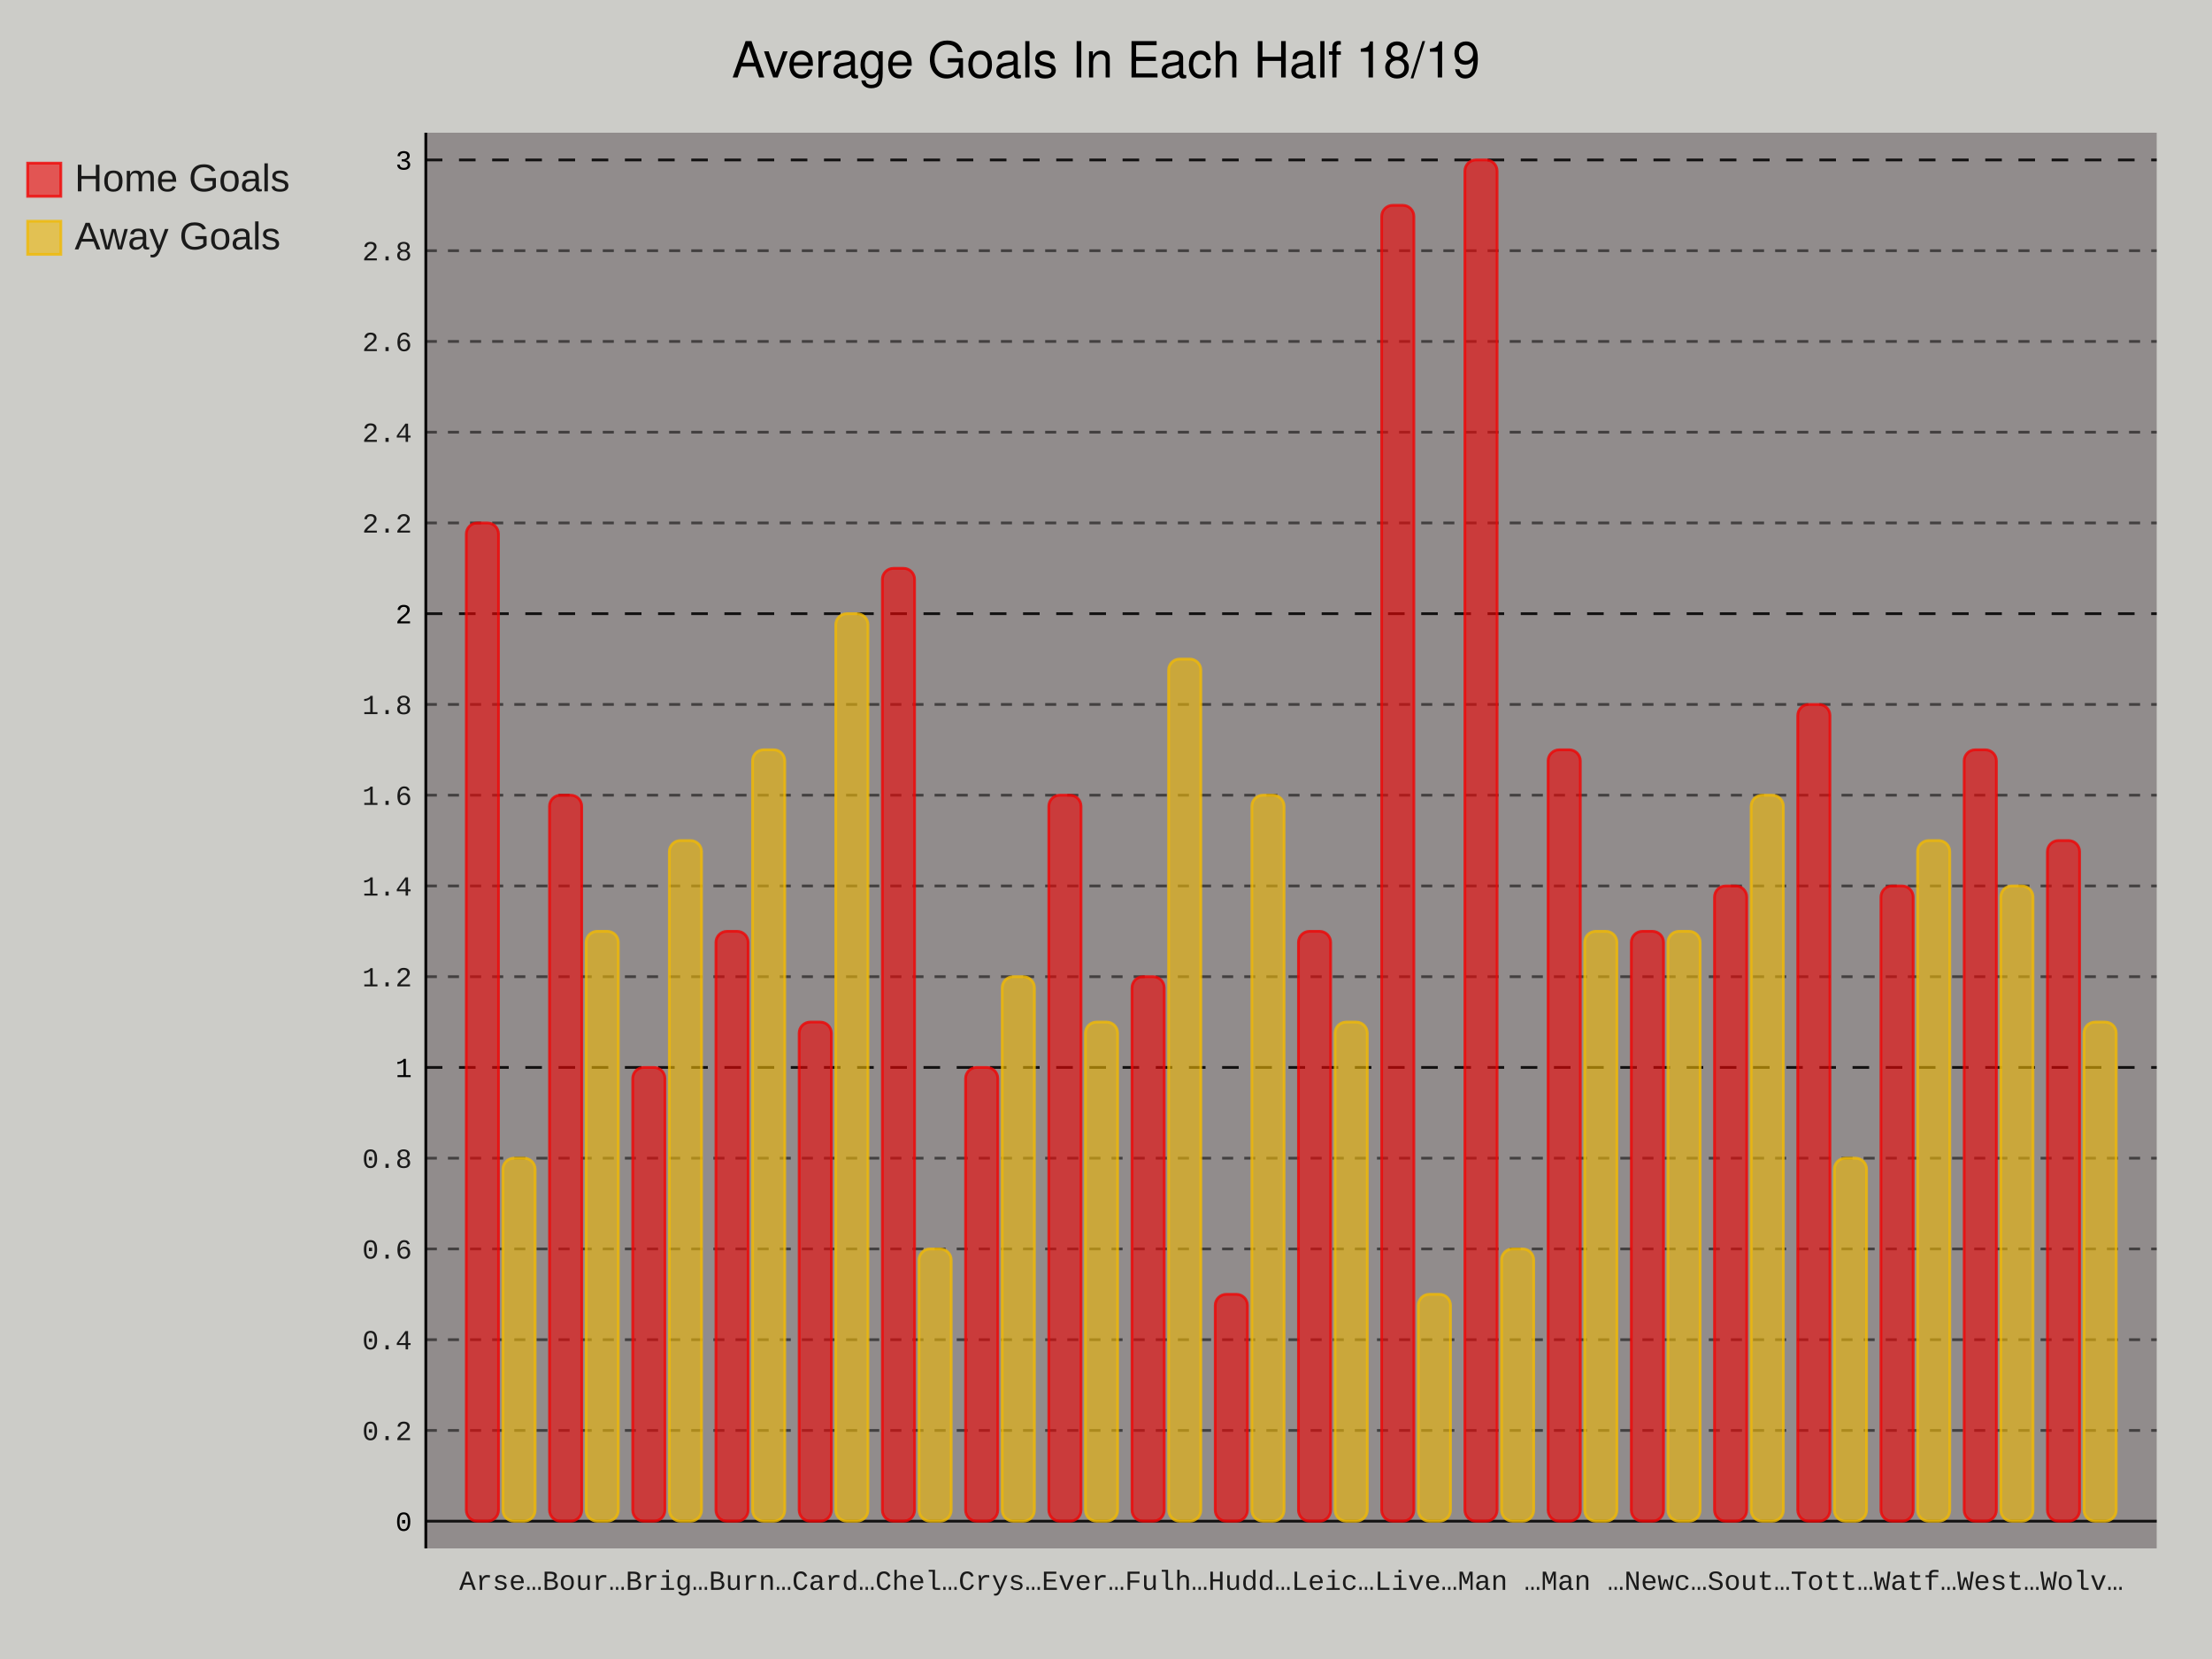
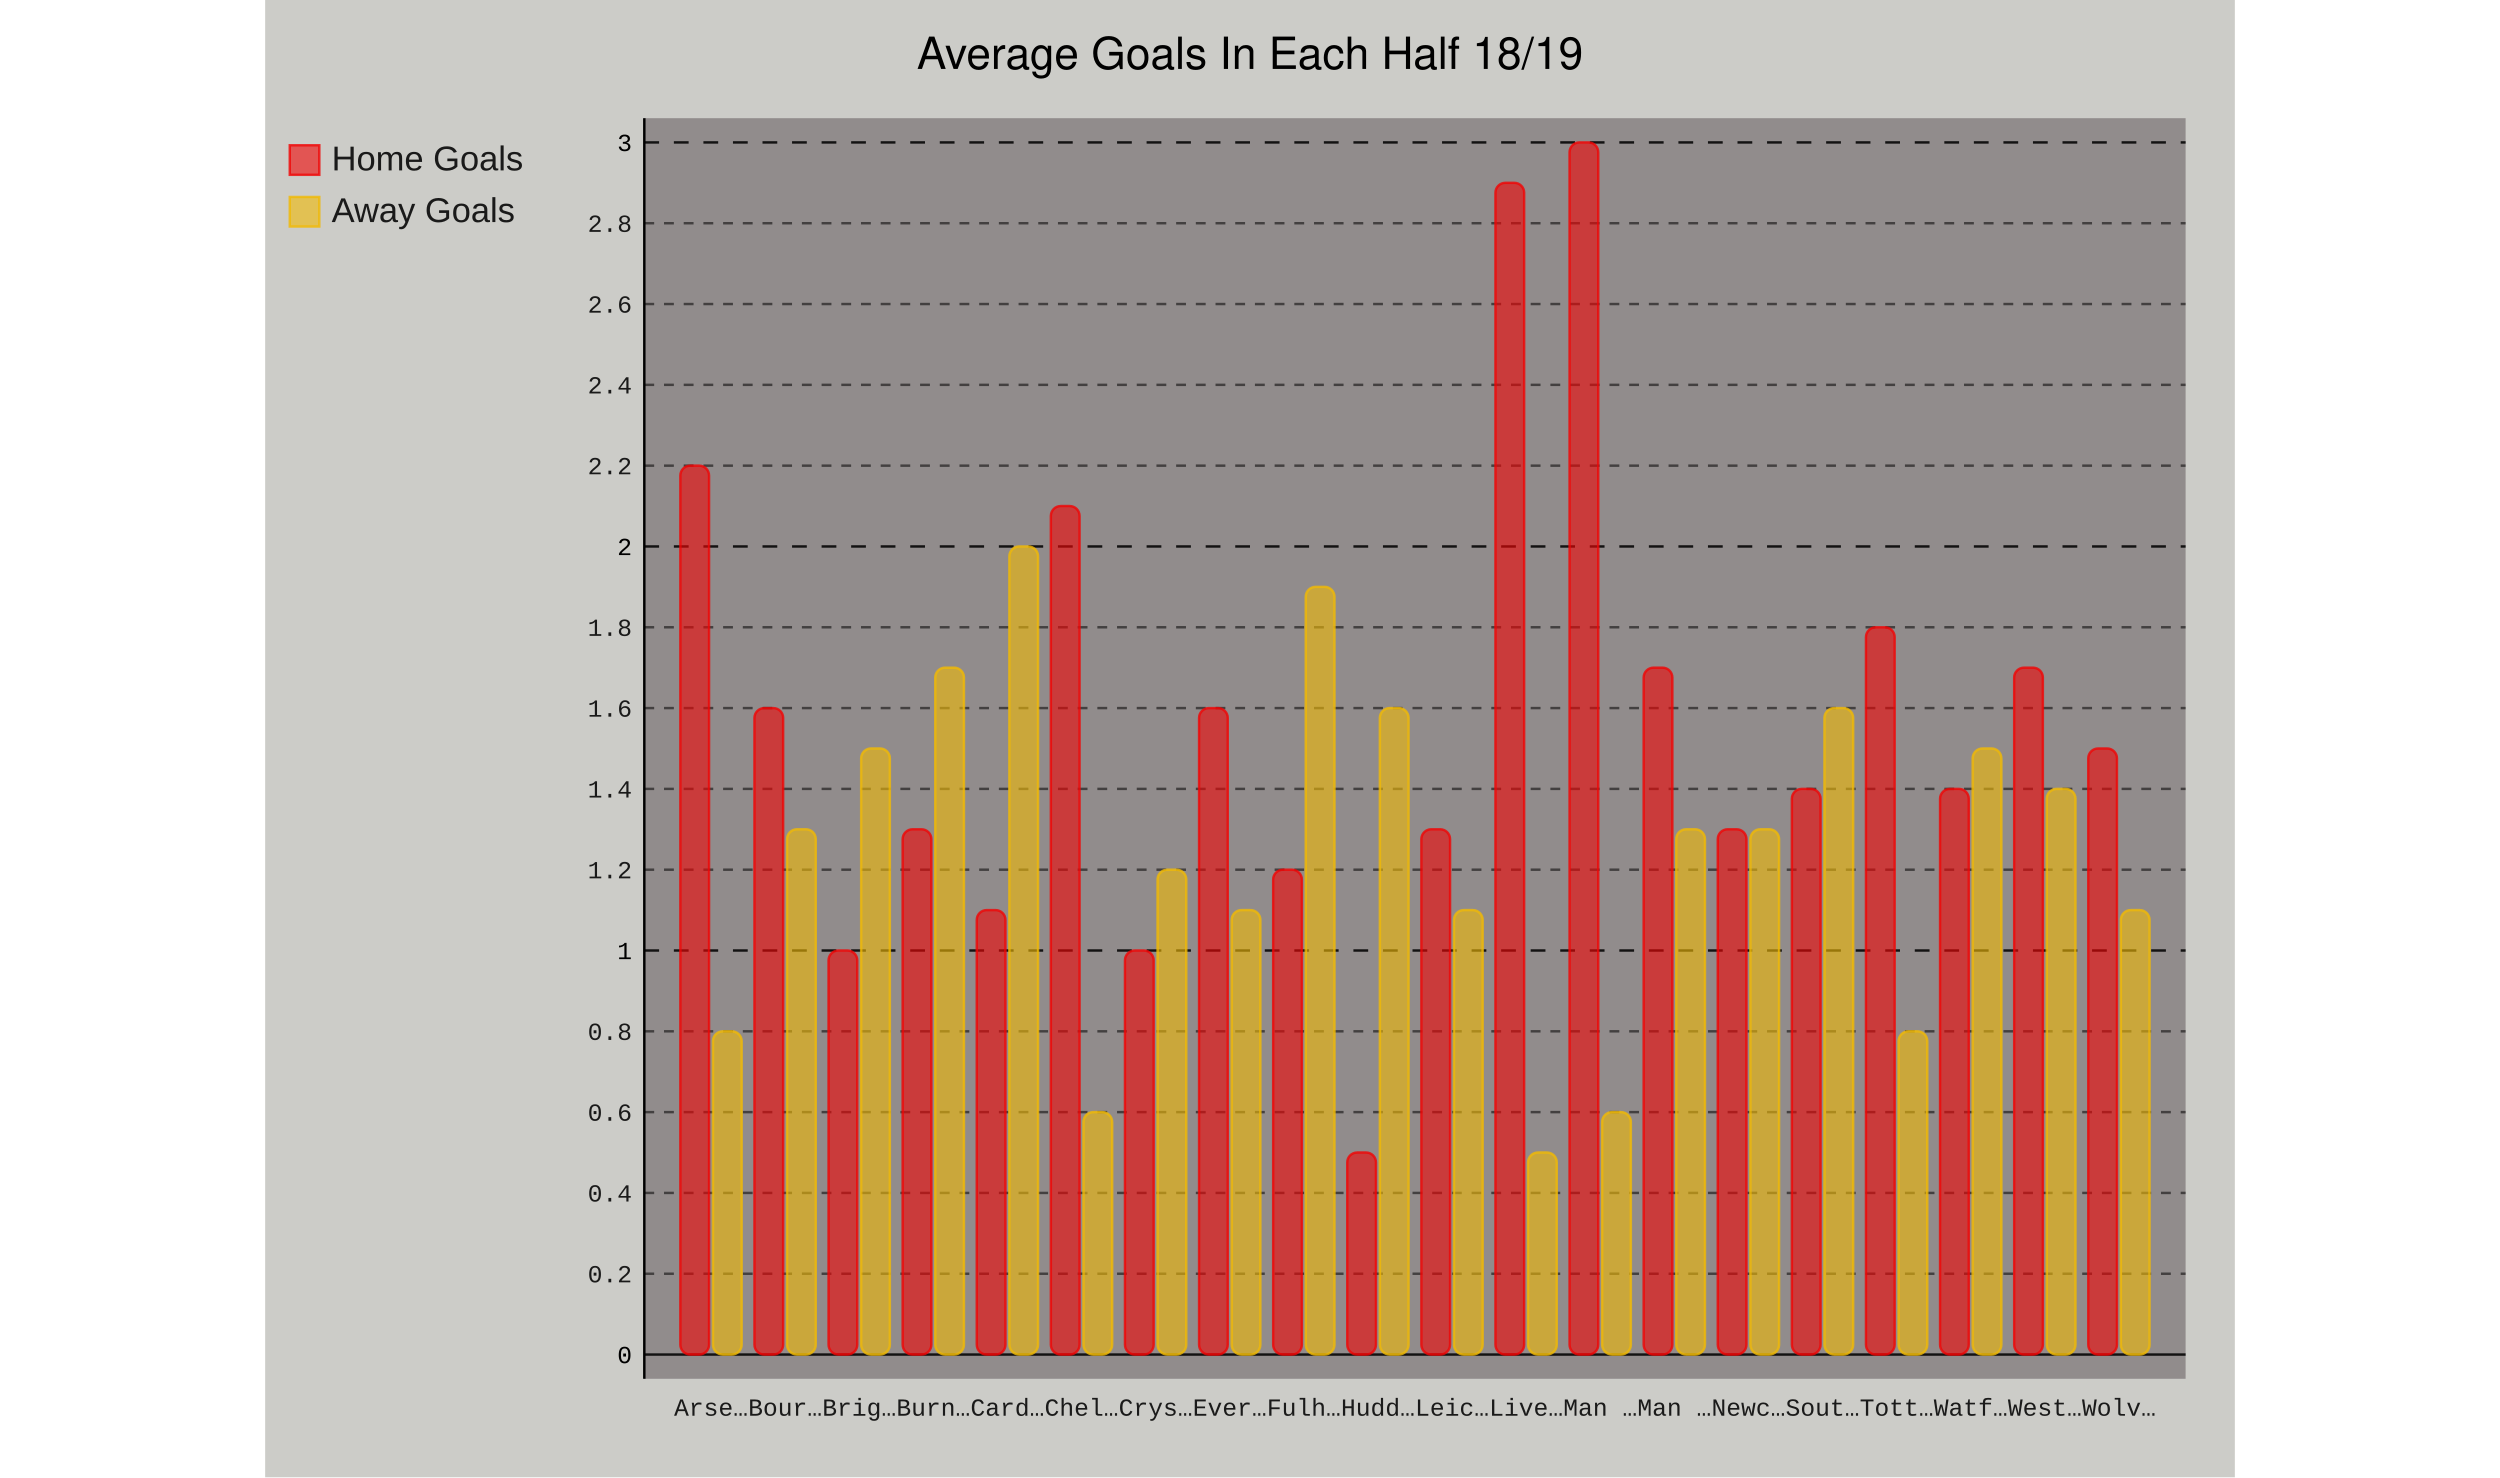
- <svg xmlns="http://www.w3.org/2000/svg" class="pygal-chart" id="chart-d4b19ab1-e8b6-4eaa-b302-4d490d412726" viewBox="0 0 800 600">
+ <svg xmlns="http://www.w3.org/2000/svg" class="pygal-chart" id="chart-d4b19ab1-e8b6-4eaa-b302-4d490d412726" width="2200" height="1300" viewBox="0 0 800 600">
  <defs>
    <style type="text/css">#chart-d4b19ab1-e8b6-4eaa-b302-4d490d412726{-webkit-user-select:none;-webkit-font-smoothing:antialiased;font-family:Consolas,"Liberation Mono",Menlo,Courier,monospace}#chart-d4b19ab1-e8b6-4eaa-b302-4d490d412726 .title{font-family:Helvetica;font-size:18px}#chart-d4b19ab1-e8b6-4eaa-b302-4d490d412726 .legends .legend text{font-family:Arial;font-size:14px}#chart-d4b19ab1-e8b6-4eaa-b302-4d490d412726 .axis text{font-family:Consolas,"Liberation Mono",Menlo,Courier,monospace;font-size:10px}#chart-d4b19ab1-e8b6-4eaa-b302-4d490d412726 .axis text.major{font-family:Consolas,"Liberation Mono",Menlo,Courier,monospace;font-size:10px}#chart-d4b19ab1-e8b6-4eaa-b302-4d490d412726 .text-overlay text.value{font-family:Arial;font-size:16px}#chart-d4b19ab1-e8b6-4eaa-b302-4d490d412726 .text-overlay text.label{font-family:Consolas,"Liberation Mono",Menlo,Courier,monospace;font-size:10px}#chart-d4b19ab1-e8b6-4eaa-b302-4d490d412726 .tooltip{font-family:Consolas,"Liberation Mono",Menlo,Courier,monospace;font-size:14px}#chart-d4b19ab1-e8b6-4eaa-b302-4d490d412726 text.no_data{font-family:Consolas,"Liberation Mono",Menlo,Courier,monospace;font-size:64px}
#chart-d4b19ab1-e8b6-4eaa-b302-4d490d412726{background-color:#ccccc8}#chart-d4b19ab1-e8b6-4eaa-b302-4d490d412726 path,#chart-d4b19ab1-e8b6-4eaa-b302-4d490d412726 line,#chart-d4b19ab1-e8b6-4eaa-b302-4d490d412726 rect,#chart-d4b19ab1-e8b6-4eaa-b302-4d490d412726 circle{-webkit-transition:150ms;-moz-transition:150ms;transition:150ms}#chart-d4b19ab1-e8b6-4eaa-b302-4d490d412726 .graph &gt; .background{fill:#ccccc8}#chart-d4b19ab1-e8b6-4eaa-b302-4d490d412726 .plot &gt; .background{fill:#918c8c}#chart-d4b19ab1-e8b6-4eaa-b302-4d490d412726 .graph{fill:rgba(0,0,0,.87)}#chart-d4b19ab1-e8b6-4eaa-b302-4d490d412726 text.no_data{fill:rgba(0,0,0,1)}#chart-d4b19ab1-e8b6-4eaa-b302-4d490d412726 .title{fill:rgba(0,0,0,1)}#chart-d4b19ab1-e8b6-4eaa-b302-4d490d412726 .legends .legend text{fill:rgba(0,0,0,.87)}#chart-d4b19ab1-e8b6-4eaa-b302-4d490d412726 .legends .legend:hover text{fill:rgba(0,0,0,1)}#chart-d4b19ab1-e8b6-4eaa-b302-4d490d412726 .axis .line{stroke:rgba(0,0,0,1)}#chart-d4b19ab1-e8b6-4eaa-b302-4d490d412726 .axis .guide.line{stroke:rgba(0,0,0,.54)}#chart-d4b19ab1-e8b6-4eaa-b302-4d490d412726 .axis .major.line{stroke:rgba(0,0,0,.87)}#chart-d4b19ab1-e8b6-4eaa-b302-4d490d412726 .axis text.major{fill:rgba(0,0,0,1)}#chart-d4b19ab1-e8b6-4eaa-b302-4d490d412726 .axis.y .guides:hover .guide.line,#chart-d4b19ab1-e8b6-4eaa-b302-4d490d412726 .line-graph .axis.x .guides:hover .guide.line,#chart-d4b19ab1-e8b6-4eaa-b302-4d490d412726 .stackedline-graph .axis.x .guides:hover .guide.line,#chart-d4b19ab1-e8b6-4eaa-b302-4d490d412726 .xy-graph .axis.x .guides:hover .guide.line{stroke:rgba(0,0,0,1)}#chart-d4b19ab1-e8b6-4eaa-b302-4d490d412726 .axis .guides:hover text{fill:rgba(0,0,0,1)}#chart-d4b19ab1-e8b6-4eaa-b302-4d490d412726 .reactive{fill-opacity:0.6;stroke-opacity:.8}#chart-d4b19ab1-e8b6-4eaa-b302-4d490d412726 .ci{stroke:rgba(0,0,0,.87)}#chart-d4b19ab1-e8b6-4eaa-b302-4d490d412726 .reactive.active,#chart-d4b19ab1-e8b6-4eaa-b302-4d490d412726 .active .reactive{fill-opacity:.8;stroke-opacity:.9;stroke-width:4}#chart-d4b19ab1-e8b6-4eaa-b302-4d490d412726 .ci .reactive.active{stroke-width:1.5}#chart-d4b19ab1-e8b6-4eaa-b302-4d490d412726 .series text{fill:rgba(0,0,0,1)}#chart-d4b19ab1-e8b6-4eaa-b302-4d490d412726 .tooltip rect{fill:#918c8c;stroke:rgba(0,0,0,1);-webkit-transition:opacity 150ms;-moz-transition:opacity 150ms;transition:opacity 150ms}#chart-d4b19ab1-e8b6-4eaa-b302-4d490d412726 .tooltip .label{fill:rgba(0,0,0,.87)}#chart-d4b19ab1-e8b6-4eaa-b302-4d490d412726 .tooltip .label{fill:rgba(0,0,0,.87)}#chart-d4b19ab1-e8b6-4eaa-b302-4d490d412726 .tooltip .legend{font-size:.8em;fill:rgba(0,0,0,.54)}#chart-d4b19ab1-e8b6-4eaa-b302-4d490d412726 .tooltip .x_label{font-size:.6em;fill:rgba(0,0,0,1)}#chart-d4b19ab1-e8b6-4eaa-b302-4d490d412726 .tooltip .xlink{font-size:.5em;text-decoration:underline}#chart-d4b19ab1-e8b6-4eaa-b302-4d490d412726 .tooltip .value{font-size:1.5em}#chart-d4b19ab1-e8b6-4eaa-b302-4d490d412726 .bound{font-size:.5em}#chart-d4b19ab1-e8b6-4eaa-b302-4d490d412726 .max-value{font-size:.75em;fill:rgba(0,0,0,.54)}#chart-d4b19ab1-e8b6-4eaa-b302-4d490d412726 .map-element{fill:#918c8c;stroke:rgba(0,0,0,.54) !important}#chart-d4b19ab1-e8b6-4eaa-b302-4d490d412726 .map-element .reactive{fill-opacity:inherit;stroke-opacity:inherit}#chart-d4b19ab1-e8b6-4eaa-b302-4d490d412726 .color-0,#chart-d4b19ab1-e8b6-4eaa-b302-4d490d412726 .color-0 a:visited{stroke:#f00505;fill:#f00505}#chart-d4b19ab1-e8b6-4eaa-b302-4d490d412726 .color-1,#chart-d4b19ab1-e8b6-4eaa-b302-4d490d412726 .color-1 a:visited{stroke:#f0b905;fill:#f0b905}#chart-d4b19ab1-e8b6-4eaa-b302-4d490d412726 .text-overlay .color-0 text{fill:black}#chart-d4b19ab1-e8b6-4eaa-b302-4d490d412726 .text-overlay .color-1 text{fill:black}
#chart-d4b19ab1-e8b6-4eaa-b302-4d490d412726 text.no_data{text-anchor:middle}#chart-d4b19ab1-e8b6-4eaa-b302-4d490d412726 .guide.line{fill:none}#chart-d4b19ab1-e8b6-4eaa-b302-4d490d412726 .centered{text-anchor:middle}#chart-d4b19ab1-e8b6-4eaa-b302-4d490d412726 .title{text-anchor:middle}#chart-d4b19ab1-e8b6-4eaa-b302-4d490d412726 .legends .legend text{fill-opacity:1}#chart-d4b19ab1-e8b6-4eaa-b302-4d490d412726 .axis.x text{text-anchor:middle}#chart-d4b19ab1-e8b6-4eaa-b302-4d490d412726 .axis.x:not(.web) text[transform]{text-anchor:start}#chart-d4b19ab1-e8b6-4eaa-b302-4d490d412726 .axis.x:not(.web) text[transform].backwards{text-anchor:end}#chart-d4b19ab1-e8b6-4eaa-b302-4d490d412726 .axis.y text{text-anchor:end}#chart-d4b19ab1-e8b6-4eaa-b302-4d490d412726 .axis.y text[transform].backwards{text-anchor:start}#chart-d4b19ab1-e8b6-4eaa-b302-4d490d412726 .axis.y2 text{text-anchor:start}#chart-d4b19ab1-e8b6-4eaa-b302-4d490d412726 .axis.y2 text[transform].backwards{text-anchor:end}#chart-d4b19ab1-e8b6-4eaa-b302-4d490d412726 .axis .guide.line{stroke-dasharray:4,4}#chart-d4b19ab1-e8b6-4eaa-b302-4d490d412726 .axis .major.guide.line{stroke-dasharray:6,6}#chart-d4b19ab1-e8b6-4eaa-b302-4d490d412726 .horizontal .axis.y .guide.line,#chart-d4b19ab1-e8b6-4eaa-b302-4d490d412726 .horizontal .axis.y2 .guide.line,#chart-d4b19ab1-e8b6-4eaa-b302-4d490d412726 .vertical .axis.x .guide.line{opacity:0}#chart-d4b19ab1-e8b6-4eaa-b302-4d490d412726 .horizontal .axis.always_show .guide.line,#chart-d4b19ab1-e8b6-4eaa-b302-4d490d412726 .vertical .axis.always_show .guide.line{opacity:1 !important}#chart-d4b19ab1-e8b6-4eaa-b302-4d490d412726 .axis.y .guides:hover .guide.line,#chart-d4b19ab1-e8b6-4eaa-b302-4d490d412726 .axis.y2 .guides:hover .guide.line,#chart-d4b19ab1-e8b6-4eaa-b302-4d490d412726 .axis.x .guides:hover .guide.line{opacity:1}#chart-d4b19ab1-e8b6-4eaa-b302-4d490d412726 .axis .guides:hover text{opacity:1}#chart-d4b19ab1-e8b6-4eaa-b302-4d490d412726 .nofill{fill:none}#chart-d4b19ab1-e8b6-4eaa-b302-4d490d412726 .subtle-fill{fill-opacity:.2}#chart-d4b19ab1-e8b6-4eaa-b302-4d490d412726 .dot{stroke-width:1px;fill-opacity:1}#chart-d4b19ab1-e8b6-4eaa-b302-4d490d412726 .dot.active{stroke-width:5px}#chart-d4b19ab1-e8b6-4eaa-b302-4d490d412726 .dot.negative{fill:transparent}#chart-d4b19ab1-e8b6-4eaa-b302-4d490d412726 text,#chart-d4b19ab1-e8b6-4eaa-b302-4d490d412726 tspan{stroke:none !important}#chart-d4b19ab1-e8b6-4eaa-b302-4d490d412726 .series text.active{opacity:1}#chart-d4b19ab1-e8b6-4eaa-b302-4d490d412726 .tooltip rect{fill-opacity:.95;stroke-width:.5}#chart-d4b19ab1-e8b6-4eaa-b302-4d490d412726 .tooltip text{fill-opacity:1}#chart-d4b19ab1-e8b6-4eaa-b302-4d490d412726 .showable{visibility:hidden}#chart-d4b19ab1-e8b6-4eaa-b302-4d490d412726 .showable.shown{visibility:visible}#chart-d4b19ab1-e8b6-4eaa-b302-4d490d412726 .gauge-background{fill:rgba(229,229,229,1);stroke:none}#chart-d4b19ab1-e8b6-4eaa-b302-4d490d412726 .bg-lines{stroke:#ccccc8;stroke-width:2px}</style>
  </defs>
  <g class="graph bar-graph vertical">
    <rect class="background" height="600" width="800" x="0" y="0" />
    <g class="plot" transform="translate(154, 48)">
      <rect class="background" height="512" width="626.0" x="0" y="0" />
      <g class="axis y always_show">
        <g class="guides">
          <path class="axis major line" d="M0 502.154 h626" />
          <text class="major" x="-5" y="505.654">0</text>
        </g>
        <g class="guides">
          <path class="guide line" d="M0 469.333 h626" />
          <text class="" x="-5" y="472.833">0.2</text>
        </g>
        <g class="guides">
          <path class="guide line" d="M0 436.513 h626" />
          <text class="" x="-5" y="440.013">0.4</text>
        </g>
        <g class="guides">
          <path class="guide line" d="M0 403.692 h626" />
          <text class="" x="-5" y="407.192">0.6</text>
        </g>
        <g class="guides">
          <path class="guide line" d="M0 370.872 h626" />
          <text class="" x="-5" y="374.372">0.8</text>
        </g>
        <g class="guides">
          <path class="major guide line" d="M0 338.051 h626" />
          <text class="major" x="-5" y="341.551">1</text>
        </g>
        <g class="guides">
          <path class="guide line" d="M0 305.231 h626" />
          <text class="" x="-5" y="308.731">1.2</text>
        </g>
        <g class="guides">
          <path class="guide line" d="M0 272.41 h626" />
          <text class="" x="-5" y="275.91">1.4</text>
        </g>
        <g class="guides">
          <path class="guide line" d="M0 239.59 h626" />
          <text class="" x="-5" y="243.09">1.6</text>
        </g>
        <g class="guides">
          <path class="guide line" d="M0 206.769 h626" />
          <text class="" x="-5" y="210.269">1.8</text>
        </g>
        <g class="guides">
          <path class="major guide line" d="M0 173.949 h626" />
          <text class="major" x="-5" y="177.449">2</text>
        </g>
        <g class="guides">
          <path class="guide line" d="M0 141.128 h626" />
          <text class="" x="-5" y="144.628">2.2</text>
        </g>
        <g class="guides">
          <path class="guide line" d="M0 108.308 h626" />
          <text class="" x="-5" y="111.808">2.4</text>
        </g>
        <g class="guides">
          <path class="guide line" d="M0 75.487 h626" />
          <text class="" x="-5" y="78.987">2.6</text>
        </g>
        <g class="guides">
          <path class="guide line" d="M0 42.667 h626" />
          <text class="" x="-5" y="46.167">2.8</text>
        </g>
        <g class="guides">
          <path class="major guide line" d="M0 9.846 h626" />
          <text class="major" x="-5" y="13.346">3</text>
        </g>
      </g>
      <g class="axis x">
        <path class="line" d="M0 0 v512" />
        <g class="guides">
          <path class="guide line" d="M27.087 0 v512" />
          <text class="" x="27.087" y="527.0">Arse…</text>
        </g>
        <g class="guides">
          <path class="guide line" d="M57.183 0 v512" />
          <text class="" x="57.183" y="527.0">Bour…</text>
        </g>
        <g class="guides">
          <path class="guide line" d="M87.279 0 v512" />
          <text class="" x="87.279" y="527.0">Brig…</text>
        </g>
        <g class="guides">
          <path class="guide line" d="M117.375 0 v512" />
          <text class="" x="117.375" y="527.0">Burn…</text>
        </g>
        <g class="guides">
          <path class="guide line" d="M147.471 0 v512" />
          <text class="" x="147.471" y="527.0">Card…</text>
        </g>
        <g class="guides">
          <path class="guide line" d="M177.567 0 v512" />
          <text class="" x="177.567" y="527.0">Chel…</text>
        </g>
        <g class="guides">
          <path class="guide line" d="M207.663 0 v512" />
          <text class="" x="207.663" y="527.0">Crys…</text>
        </g>
        <g class="guides">
          <path class="guide line" d="M237.76 0 v512" />
          <text class="" x="237.76" y="527.0">Ever…</text>
        </g>
        <g class="guides">
          <path class="guide line" d="M267.856 0 v512" />
          <text class="" x="267.856" y="527.0">Fulh…</text>
        </g>
        <g class="guides">
          <path class="guide line" d="M297.952 0 v512" />
          <text class="" x="297.952" y="527.0">Hudd…</text>
        </g>
        <g class="guides">
          <path class="guide line" d="M328.048 0 v512" />
          <text class="" x="328.048" y="527.0">Leic…</text>
        </g>
        <g class="guides">
          <path class="guide line" d="M358.144 0 v512" />
          <text class="" x="358.144" y="527.0">Live…</text>
        </g>
        <g class="guides">
          <path class="guide line" d="M388.24 0 v512" />
          <text class="" x="388.24" y="527.0">Man …</text>
        </g>
        <g class="guides">
          <path class="guide line" d="M418.337 0 v512" />
          <text class="" x="418.337" y="527.0">Man …</text>
        </g>
        <g class="guides">
          <path class="guide line" d="M448.433 0 v512" />
          <text class="" x="448.433" y="527.0">Newc…</text>
        </g>
        <g class="guides">
          <path class="guide line" d="M478.529 0 v512" />
          <text class="" x="478.529" y="527.0">Sout…</text>
        </g>
        <g class="guides">
          <path class="guide line" d="M508.625 0 v512" />
          <text class="" x="508.625" y="527.0">Tott…</text>
        </g>
        <g class="guides">
          <path class="guide line" d="M538.721 0 v512" />
          <text class="" x="538.721" y="527.0">Watf…</text>
        </g>
        <g class="guides">
          <path class="guide line" d="M568.817 0 v512" />
          <text class="" x="568.817" y="527.0">West…</text>
        </g>
        <g class="guides">
          <path class="guide line" d="M598.913 0 v512" />
          <text class="" x="598.913" y="527.0">Wolv…</text>
        </g>
      </g>
      <g class="series serie-0 color-0">
        <g class="bars">
          <g class="bar">
            <rect class="rect reactive tooltip-trigger" height="361.026" rx="4" ry="4" width="11.653" x="14.639" y="141.128" />
          </g>
          <g class="bar">
            <rect class="rect reactive tooltip-trigger" height="262.564" rx="4" ry="4" width="11.653" x="44.735" y="239.59" />
          </g>
          <g class="bar">
            <rect class="rect reactive tooltip-trigger" height="164.103" rx="4" ry="4" width="11.653" x="74.831" y="338.051" />
          </g>
          <g class="bar">
            <rect class="rect reactive tooltip-trigger" height="213.333" rx="4" ry="4" width="11.653" x="104.927" y="288.821" />
          </g>
          <g class="bar">
            <rect class="rect reactive tooltip-trigger" height="180.513" rx="4" ry="4" width="11.653" x="135.023" y="321.641" />
          </g>
          <g class="bar">
            <rect class="rect reactive tooltip-trigger" height="344.615" rx="4" ry="4" width="11.653" x="165.12" y="157.538" />
          </g>
          <g class="bar">
            <rect class="rect reactive tooltip-trigger" height="164.103" rx="4" ry="4" width="11.653" x="195.216" y="338.051" />
          </g>
          <g class="bar">
            <rect class="rect reactive tooltip-trigger" height="262.564" rx="4" ry="4" width="11.653" x="225.312" y="239.59" />
          </g>
          <g class="bar">
            <rect class="rect reactive tooltip-trigger" height="196.923" rx="4" ry="4" width="11.653" x="255.408" y="305.231" />
          </g>
          <g class="bar">
            <rect class="rect reactive tooltip-trigger" height="82.051" rx="4" ry="4" width="11.653" x="285.504" y="420.103" />
          </g>
          <g class="bar">
            <rect class="rect reactive tooltip-trigger" height="213.333" rx="4" ry="4" width="11.653" x="315.6" y="288.821" />
          </g>
          <g class="bar">
            <rect class="rect reactive tooltip-trigger" height="475.897" rx="4" ry="4" width="11.653" x="345.696" y="26.256" />
          </g>
          <g class="bar">
            <rect class="rect reactive tooltip-trigger" height="492.308" rx="4" ry="4" width="11.653" x="375.793" y="9.846" />
          </g>
          <g class="bar">
            <rect class="rect reactive tooltip-trigger" height="278.974" rx="4" ry="4" width="11.653" x="405.889" y="223.179" />
          </g>
          <g class="bar">
            <rect class="rect reactive tooltip-trigger" height="213.333" rx="4" ry="4" width="11.653" x="435.985" y="288.821" />
          </g>
          <g class="bar">
            <rect class="rect reactive tooltip-trigger" height="229.744" rx="4" ry="4" width="11.653" x="466.081" y="272.41" />
          </g>
          <g class="bar">
            <rect class="rect reactive tooltip-trigger" height="295.385" rx="4" ry="4" width="11.653" x="496.177" y="206.769" />
          </g>
          <g class="bar">
            <rect class="rect reactive tooltip-trigger" height="229.744" rx="4" ry="4" width="11.653" x="526.273" y="272.41" />
          </g>
          <g class="bar">
            <rect class="rect reactive tooltip-trigger" height="278.974" rx="4" ry="4" width="11.653" x="556.37" y="223.179" />
          </g>
          <g class="bar">
            <rect class="rect reactive tooltip-trigger" height="246.154" rx="4" ry="4" width="11.653" x="586.466" y="256.0" />
          </g>
        </g>
      </g>
      <g class="series serie-1 color-1">
        <g class="bars">
          <g class="bar">
            <rect class="rect reactive tooltip-trigger" height="131.282" rx="4" ry="4" width="11.653" x="27.881" y="370.872" />
          </g>
          <g class="bar">
            <rect class="rect reactive tooltip-trigger" height="213.333" rx="4" ry="4" width="11.653" x="57.977" y="288.821" />
          </g>
          <g class="bar">
            <rect class="rect reactive tooltip-trigger" height="246.154" rx="4" ry="4" width="11.653" x="88.073" y="256.0" />
          </g>
          <g class="bar">
            <rect class="rect reactive tooltip-trigger" height="278.974" rx="4" ry="4" width="11.653" x="118.17" y="223.179" />
          </g>
          <g class="bar">
            <rect class="rect reactive tooltip-trigger" height="328.205" rx="4" ry="4" width="11.653" x="148.266" y="173.949" />
          </g>
          <g class="bar">
            <rect class="rect reactive tooltip-trigger" height="98.462" rx="4" ry="4" width="11.653" x="178.362" y="403.692" />
          </g>
          <g class="bar">
            <rect class="rect reactive tooltip-trigger" height="196.923" rx="4" ry="4" width="11.653" x="208.458" y="305.231" />
          </g>
          <g class="bar">
            <rect class="rect reactive tooltip-trigger" height="180.513" rx="4" ry="4" width="11.653" x="238.554" y="321.641" />
          </g>
          <g class="bar">
            <rect class="rect reactive tooltip-trigger" height="311.795" rx="4" ry="4" width="11.653" x="268.65" y="190.359" />
          </g>
          <g class="bar">
            <rect class="rect reactive tooltip-trigger" height="262.564" rx="4" ry="4" width="11.653" x="298.746" y="239.59" />
          </g>
          <g class="bar">
            <rect class="rect reactive tooltip-trigger" height="180.513" rx="4" ry="4" width="11.653" x="328.843" y="321.641" />
          </g>
          <g class="bar">
            <rect class="rect reactive tooltip-trigger" height="82.051" rx="4" ry="4" width="11.653" x="358.939" y="420.103" />
          </g>
          <g class="bar">
            <rect class="rect reactive tooltip-trigger" height="98.462" rx="4" ry="4" width="11.653" x="389.035" y="403.692" />
          </g>
          <g class="bar">
            <rect class="rect reactive tooltip-trigger" height="213.333" rx="4" ry="4" width="11.653" x="419.131" y="288.821" />
          </g>
          <g class="bar">
            <rect class="rect reactive tooltip-trigger" height="213.333" rx="4" ry="4" width="11.653" x="449.227" y="288.821" />
          </g>
          <g class="bar">
            <rect class="rect reactive tooltip-trigger" height="262.564" rx="4" ry="4" width="11.653" x="479.323" y="239.59" />
          </g>
          <g class="bar">
            <rect class="rect reactive tooltip-trigger" height="131.282" rx="4" ry="4" width="11.653" x="509.42" y="370.872" />
          </g>
          <g class="bar">
            <rect class="rect reactive tooltip-trigger" height="246.154" rx="4" ry="4" width="11.653" x="539.516" y="256.0" />
          </g>
          <g class="bar">
            <rect class="rect reactive tooltip-trigger" height="229.744" rx="4" ry="4" width="11.653" x="569.612" y="272.41" />
          </g>
          <g class="bar">
            <rect class="rect reactive tooltip-trigger" height="180.513" rx="4" ry="4" width="11.653" x="599.708" y="321.641" />
          </g>
        </g>
      </g>
    </g>
    <g class="titles">
      <text class="title plot_title" x="400.0" y="28">Average Goals In Each Half 18/19</text>
    </g>
    <g class="plot overlay" transform="translate(154, 48)">
      <g class="series serie-0 color-0" />
      <g class="series serie-1 color-1" />
    </g>
    <g class="plot text-overlay" transform="translate(154, 48)">
      <g class="series serie-0 color-0" />
      <g class="series serie-1 color-1" />
    </g>
    <g class="plot tooltip-overlay" transform="translate(154, 48)">
      <g class="tooltip" style="opacity: 0" transform="translate(0 0)">
        <rect class="tooltip-box" height="0" rx="0" ry="0" width="0" />
        <g class="text" />
      </g>
    </g>
    <g class="legends" transform="translate(10, 58)">
      <g class="legend reactive activate-serie" id="activate-serie-0">
        <rect class="color-0 reactive" height="12" width="12" x="0.0" y="1.0" />
        <text x="17.0" y="11.2">Home Goals</text>
      </g>
      <g class="legend reactive activate-serie" id="activate-serie-1">
        <rect class="color-1 reactive" height="12" width="12" x="0.0" y="22.0" />
        <text x="17.0" y="32.2">Away Goals</text>
      </g>
    </g>
    <g class="legends" transform="translate(790, 58)" />
  </g>
</svg>
